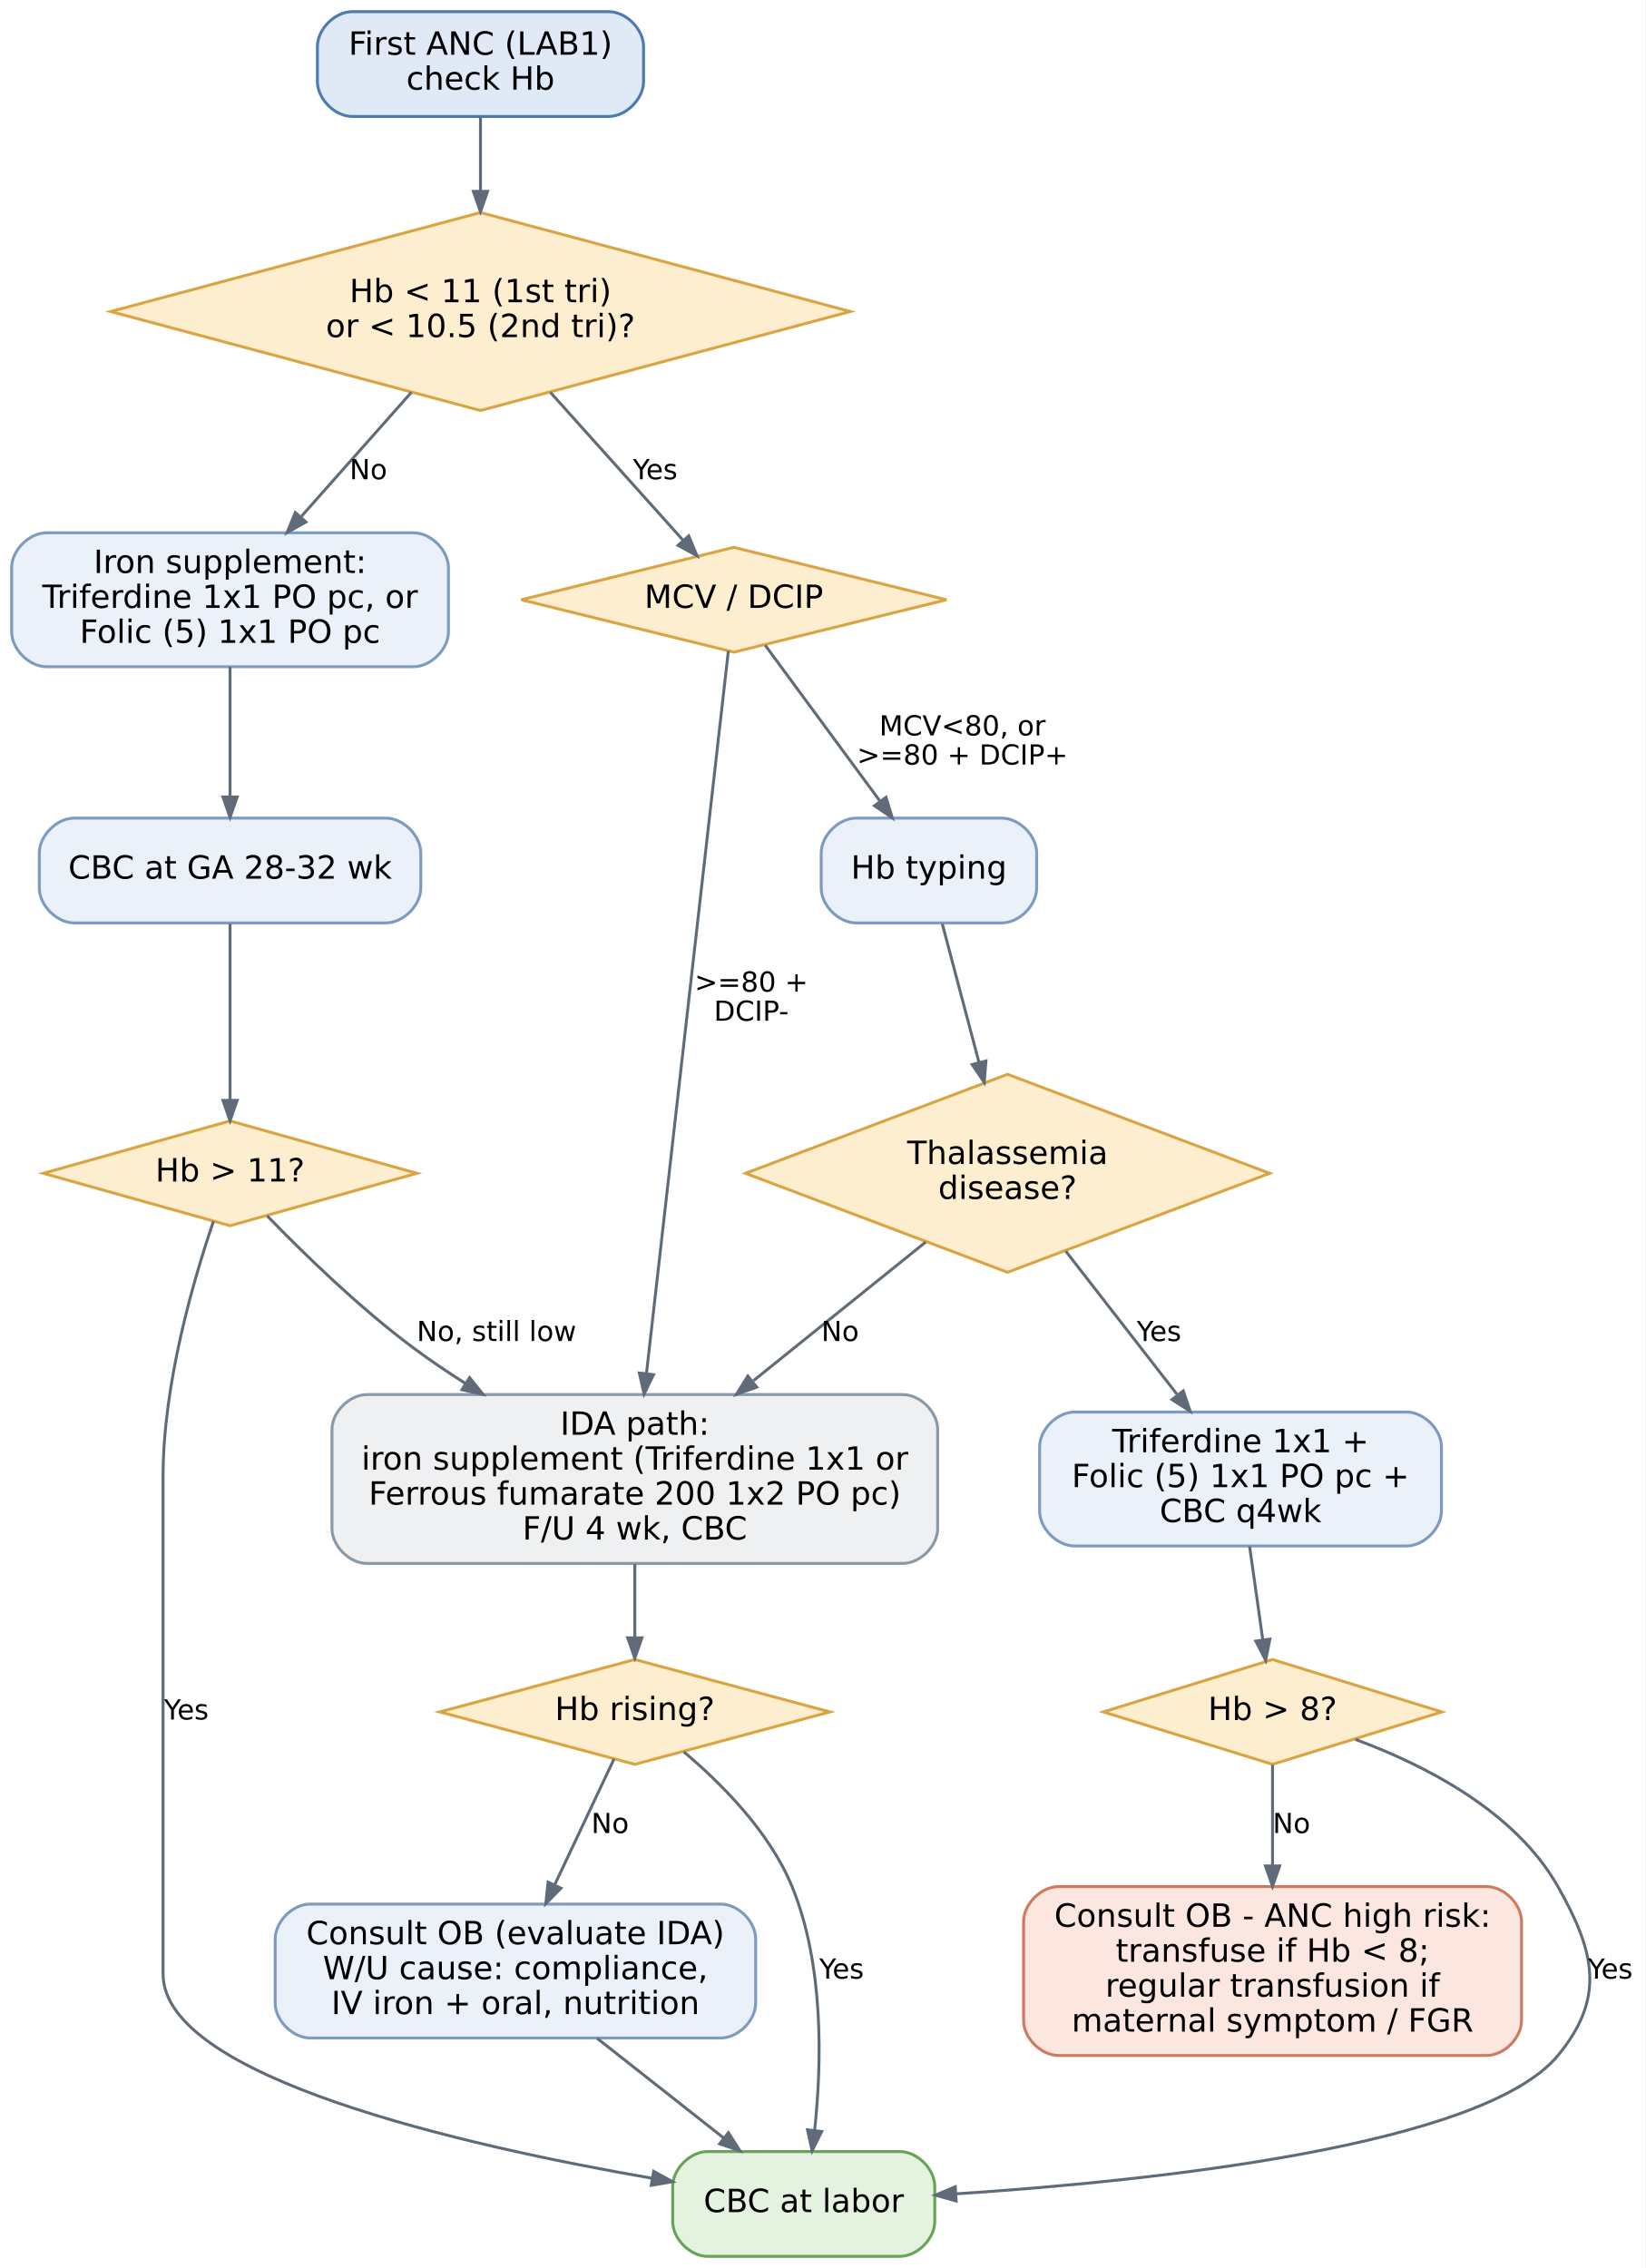
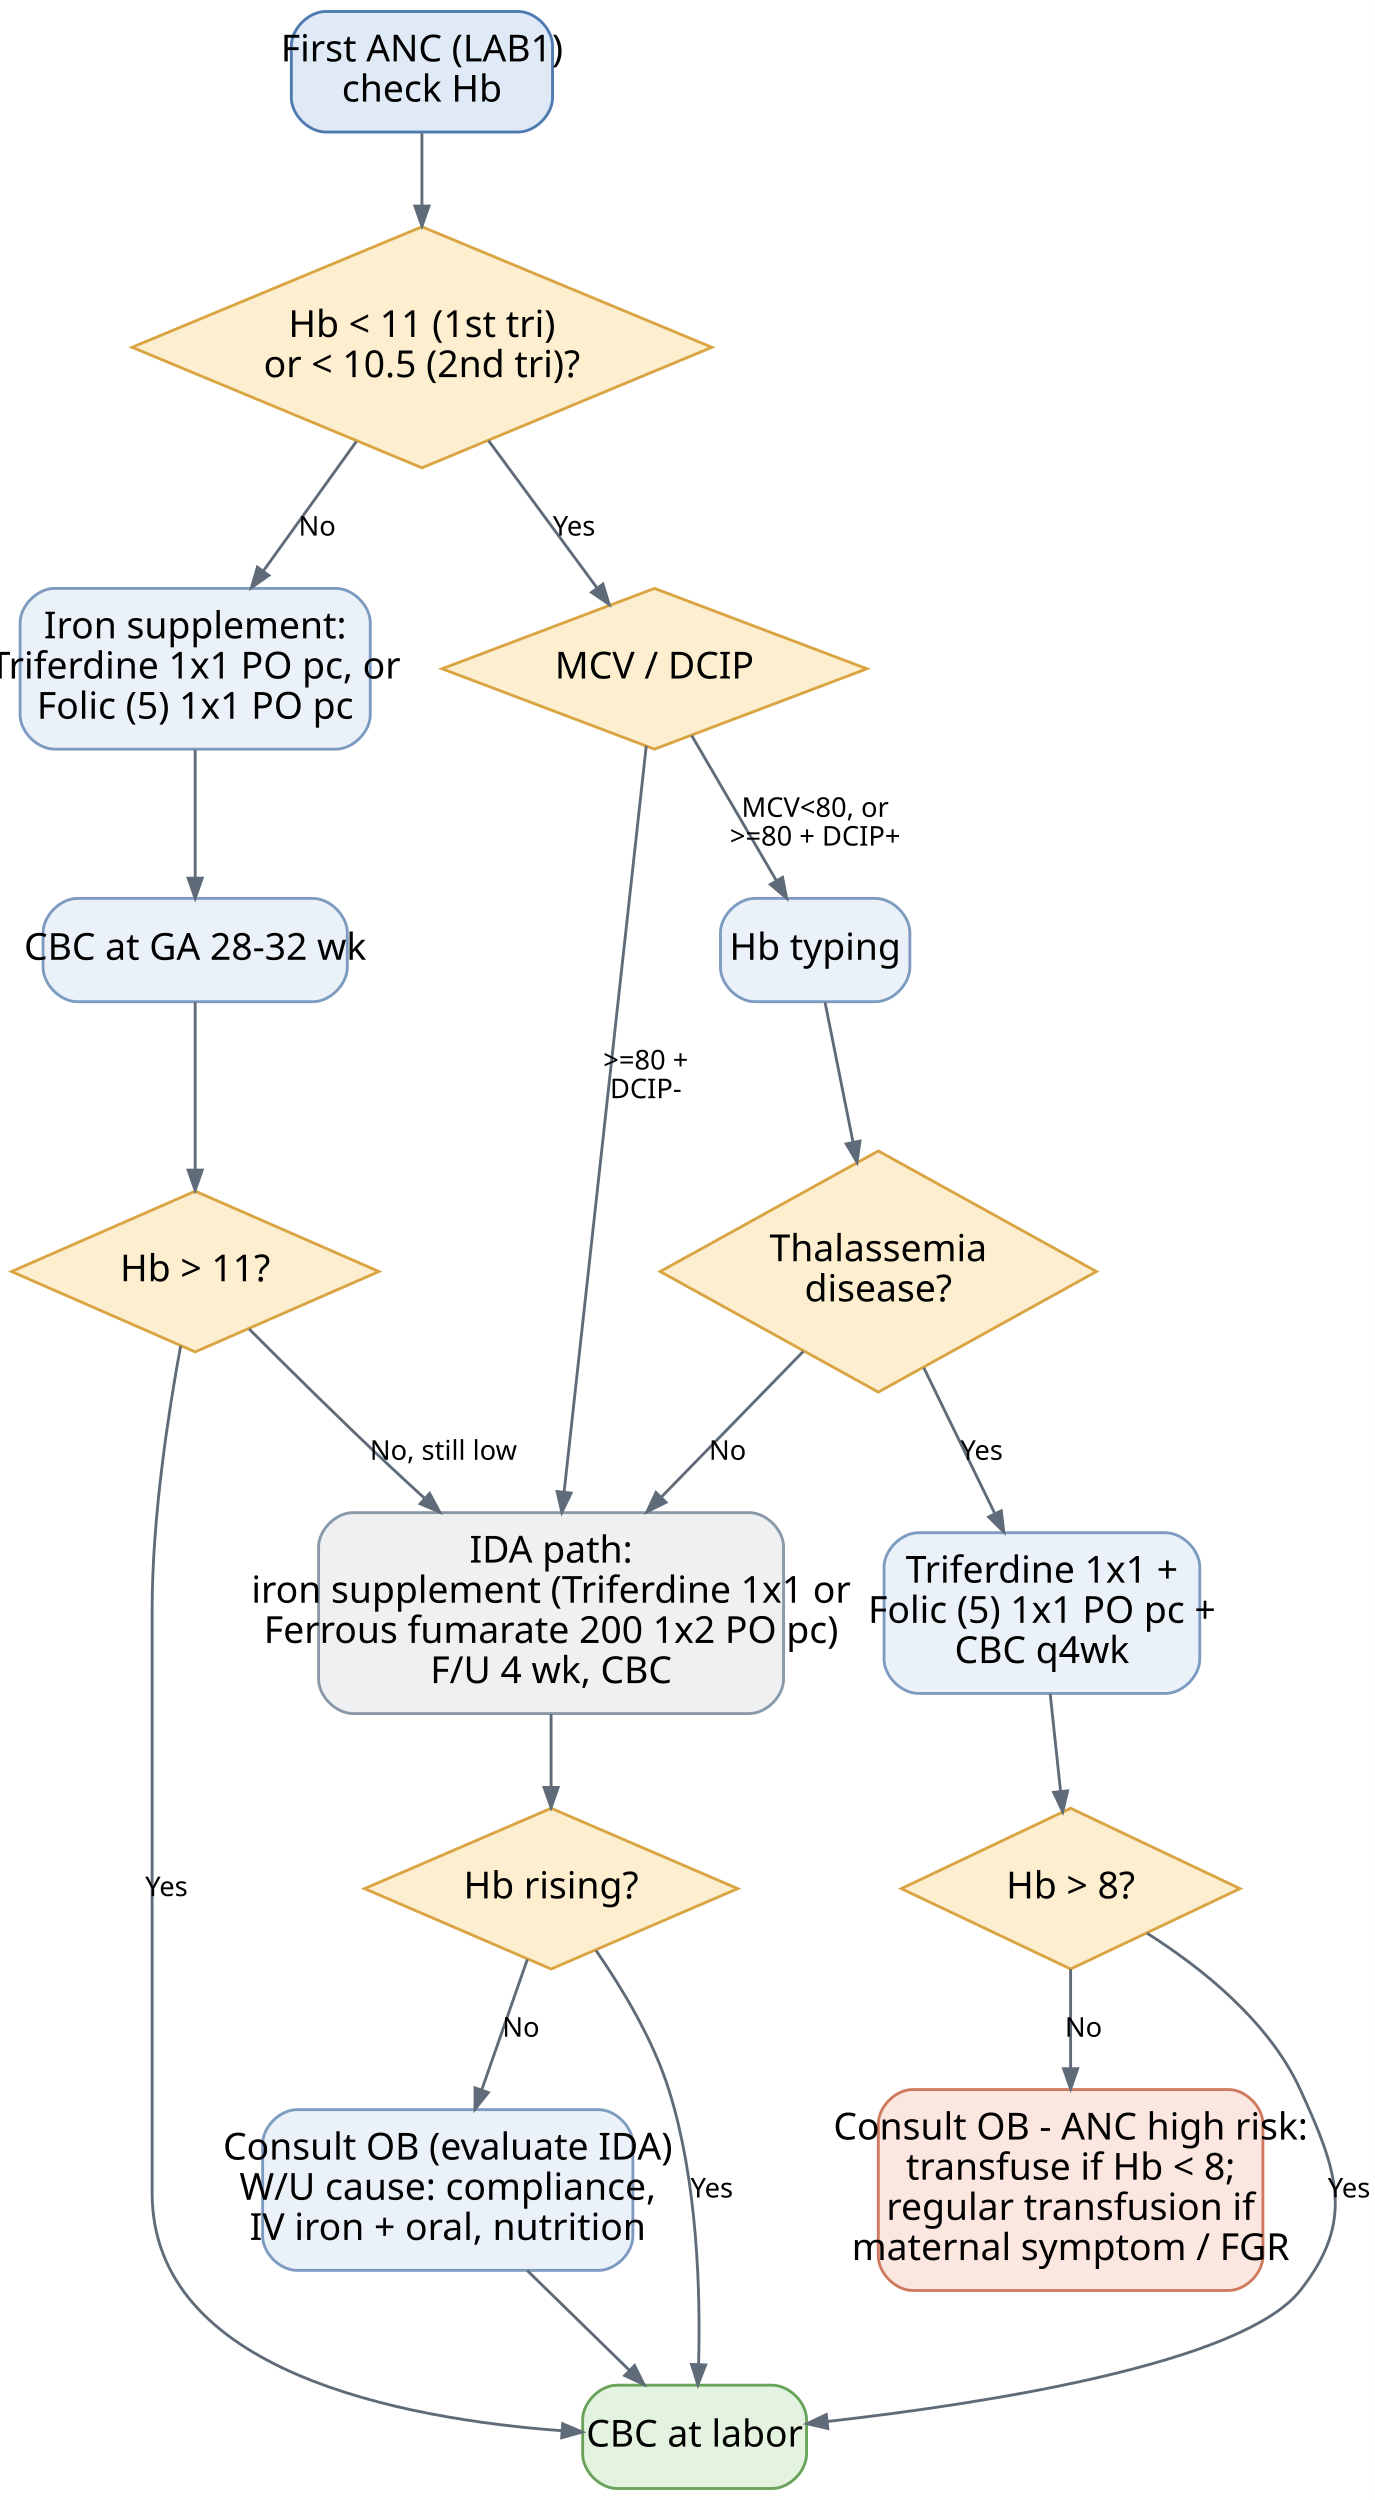
- <svg xmlns="http://www.w3.org/2000/svg" viewBox="0.00 0.00 565.00 779.00">
-   <g id="graph0" class="graph" transform="scale(1 1) rotate(0) translate(4 775)">
-     <polygon fill="white" stroke="transparent" points="-4,4 -4,-775 561,-775 561,4 -4,4" />
+ <svg xmlns="http://www.w3.org/2000/svg" viewBox="0.00 0.00 479.00 871.00">
+   <g id="graph0" class="graph" transform="scale(1 1) rotate(0) translate(4 867)">
+     <polygon fill="white" stroke="transparent" points="-4,4 -4,-867 475,-867 475,4 -4,4" />
    <g id="node1" class="node">
-       <path fill="#dfeaf6" stroke="#4f7ab0" d="M205,-771C205,-771 117,-771 117,-771 111,-771 105,-765 105,-759 105,-759 105,-747 105,-747 105,-741 111,-735 117,-735 117,-735 205,-735 205,-735 211,-735 217,-741 217,-747 217,-747 217,-759 217,-759 217,-765 211,-771 205,-771" />
-       <text text-anchor="middle" x="161" y="-756.2" font-family="DejaVu Sans" font-size="11.00">First ANC (LAB1)</text>
-       <text text-anchor="middle" x="161" y="-744.2" font-family="DejaVu Sans" font-size="11.00">check Hb</text>
+       <path fill="#dfeaf6" stroke="#4f7ab0" d="M176.5,-863C176.5,-863 109.5,-863 109.5,-863 103.5,-863 97.5,-857 97.5,-851 97.5,-851 97.5,-833 97.5,-833 97.5,-827 103.5,-821 109.5,-821 109.5,-821 176.5,-821 176.5,-821 182.5,-821 188.5,-827 188.5,-833 188.5,-833 188.5,-851 188.5,-851 188.5,-857 182.5,-863 176.5,-863" />
+       <text text-anchor="middle" x="143" y="-845.6" font-family="Sarabun, 'TH Sarabun New', Tahoma, sans-serif" font-size="13.00">First ANC (LAB1)</text>
+       <text text-anchor="middle" x="143" y="-831.6" font-family="Sarabun, 'TH Sarabun New', Tahoma, sans-serif" font-size="13.00">check Hb</text>
    </g>
    <g id="node2" class="node">
-       <polygon fill="#fdeecf" stroke="#d9a441" points="161,-702 34,-668 161,-634 288,-668 161,-702" />
-       <text text-anchor="middle" x="161" y="-671.2" font-family="DejaVu Sans" font-size="11.00">Hb &lt; 11 (1st tri)</text>
-       <text text-anchor="middle" x="161" y="-659.2" font-family="DejaVu Sans" font-size="11.00">or &lt; 10.5 (2nd tri)?</text>
+       <polygon fill="#fdeecf" stroke="#d9a441" points="143,-788 42,-746 143,-704 244,-746 143,-788" />
+       <text text-anchor="middle" x="143" y="-749.6" font-family="Sarabun, 'TH Sarabun New', Tahoma, sans-serif" font-size="13.00">Hb &lt; 11 (1st tri)</text>
+       <text text-anchor="middle" x="143" y="-735.6" font-family="Sarabun, 'TH Sarabun New', Tahoma, sans-serif" font-size="13.00">or &lt; 10.5 (2nd tri)?</text>
    </g>
    <g id="edge1" class="edge">
-       <path fill="none" stroke="#5f6b78" d="M161,-734.8C161,-727.38 161,-718.37 161,-709.41" />
-       <polygon fill="#5f6b78" stroke="#5f6b78" points="163.45,-709.28 161,-702.28 158.55,-709.28 163.45,-709.28" />
+       <path fill="none" stroke="#5f6b78" d="M143,-820.6C143,-813.1 143,-804.26 143,-795.35" />
+       <polygon fill="#5f6b78" stroke="#5f6b78" points="145.45,-795.21 143,-788.21 140.55,-795.21 145.45,-795.21" />
    </g>
    <g id="node3" class="node">
-       <path fill="#eaf1f8" stroke="#7d9bc0" d="M138,-592C138,-592 12,-592 12,-592 6,-592 0,-586 0,-580 0,-580 0,-558 0,-558 0,-552 6,-546 12,-546 12,-546 138,-546 138,-546 144,-546 150,-552 150,-558 150,-558 150,-580 150,-580 150,-586 144,-592 138,-592" />
-       <text text-anchor="middle" x="75" y="-578.2" font-family="DejaVu Sans" font-size="11.00">Iron supplement:</text>
-       <text text-anchor="middle" x="75" y="-566.2" font-family="DejaVu Sans" font-size="11.00">Triferdine 1x1 PO pc, or</text>
-       <text text-anchor="middle" x="75" y="-554.2" font-family="DejaVu Sans" font-size="11.00">Folic (5) 1x1 PO pc</text>
+       <path fill="#eaf1f8" stroke="#7d9bc0" d="M113,-662C113,-662 15,-662 15,-662 9,-662 3,-656 3,-650 3,-650 3,-618 3,-618 3,-612 9,-606 15,-606 15,-606 113,-606 113,-606 119,-606 125,-612 125,-618 125,-618 125,-650 125,-650 125,-656 119,-662 113,-662" />
+       <text text-anchor="middle" x="64" y="-644.6" font-family="Sarabun, 'TH Sarabun New', Tahoma, sans-serif" font-size="13.00">Iron supplement:</text>
+       <text text-anchor="middle" x="64" y="-630.6" font-family="Sarabun, 'TH Sarabun New', Tahoma, sans-serif" font-size="13.00">Triferdine 1x1 PO pc, or</text>
+       <text text-anchor="middle" x="64" y="-616.6" font-family="Sarabun, 'TH Sarabun New', Tahoma, sans-serif" font-size="13.00">Folic (5) 1x1 PO pc</text>
    </g>
    <g id="edge2" class="edge">
-       <path fill="none" stroke="#5f6b78" d="M137.27,-640.24C125.53,-626.99 111.36,-611.01 99.51,-597.65" />
-       <polygon fill="#5f6b78" stroke="#5f6b78" points="101.06,-595.71 94.59,-592.09 97.4,-598.96 101.06,-595.71" />
-       <text text-anchor="middle" x="122.5" y="-610.4" font-family="DejaVu Sans" font-size="9.50">No</text>
+       <path fill="none" stroke="#5f6b78" d="M120.15,-713.18C110.02,-699.08 98.11,-682.49 87.86,-668.23" />
+       <polygon fill="#5f6b78" stroke="#5f6b78" points="89.66,-666.53 83.59,-662.27 85.68,-669.39 89.66,-666.53" />
+       <text text-anchor="middle" x="106.5" y="-680.4" font-family="Sarabun, 'TH Sarabun New', Tahoma, sans-serif" font-size="9.50">No</text>
    </g>
    <g id="node7" class="node">
-       <polygon fill="#fdeecf" stroke="#d9a441" points="248,-587 174.99,-569 248,-551 321.01,-569 248,-587" />
-       <text text-anchor="middle" x="248" y="-566.2" font-family="DejaVu Sans" font-size="11.00">MCV / DCIP</text>
+       <polygon fill="#fdeecf" stroke="#d9a441" points="224,-662 150,-634 224,-606 298,-634 224,-662" />
+       <text text-anchor="middle" x="224" y="-630.6" font-family="Sarabun, 'TH Sarabun New', Tahoma, sans-serif" font-size="13.00">MCV / DCIP</text>
    </g>
    <g id="edge7" class="edge">
-       <path fill="none" stroke="#5f6b78" d="M185,-640.24C199.39,-624.2 217.36,-604.16 230.43,-589.59" />
-       <polygon fill="#5f6b78" stroke="#5f6b78" points="232.5,-590.95 235.35,-584.11 228.85,-587.68 232.5,-590.95" />
-       <text text-anchor="middle" x="221" y="-610.4" font-family="DejaVu Sans" font-size="9.50">Yes</text>
+       <path fill="none" stroke="#5f6b78" d="M166.21,-713.48C178.1,-697.34 192.43,-677.87 203.85,-662.37" />
+       <polygon fill="#5f6b78" stroke="#5f6b78" points="206.05,-663.51 208.23,-656.42 202.1,-660.61 206.05,-663.51" />
+       <text text-anchor="middle" x="196" y="-680.4" font-family="Sarabun, 'TH Sarabun New', Tahoma, sans-serif" font-size="9.50">Yes</text>
    </g>
    <g id="node4" class="node">
-       <path fill="#eaf1f8" stroke="#7d9bc0" d="M128.5,-494C128.5,-494 21.5,-494 21.5,-494 15.5,-494 9.5,-488 9.5,-482 9.5,-482 9.5,-470 9.5,-470 9.5,-464 15.5,-458 21.5,-458 21.5,-458 128.5,-458 128.5,-458 134.5,-458 140.5,-464 140.5,-470 140.5,-470 140.5,-482 140.5,-482 140.5,-488 134.5,-494 128.5,-494" />
-       <text text-anchor="middle" x="75" y="-473.2" font-family="DejaVu Sans" font-size="11.00">CBC at GA 28-32 wk</text>
+       <path fill="#eaf1f8" stroke="#7d9bc0" d="M105,-554C105,-554 23,-554 23,-554 17,-554 11,-548 11,-542 11,-542 11,-530 11,-530 11,-524 17,-518 23,-518 23,-518 105,-518 105,-518 111,-518 117,-524 117,-530 117,-530 117,-542 117,-542 117,-548 111,-554 105,-554" />
+       <text text-anchor="middle" x="64" y="-532.6" font-family="Sarabun, 'TH Sarabun New', Tahoma, sans-serif" font-size="13.00">CBC at GA 28-32 wk</text>
    </g>
    <g id="edge3" class="edge">
-       <path fill="none" stroke="#5f6b78" d="M75,-545.97C75,-532.57 75,-515.42 75,-501.58" />
-       <polygon fill="#5f6b78" stroke="#5f6b78" points="77.45,-501.27 75,-494.27 72.55,-501.27 77.45,-501.27" />
+       <path fill="none" stroke="#5f6b78" d="M64,-605.75C64,-591.72 64,-574.76 64,-561.19" />
+       <polygon fill="#5f6b78" stroke="#5f6b78" points="66.45,-561.05 64,-554.05 61.55,-561.05 66.45,-561.05" />
    </g>
    <g id="node5" class="node">
-       <polygon fill="#fdeecf" stroke="#d9a441" points="75,-390 10.86,-372 75,-354 139.14,-372 75,-390" />
-       <text text-anchor="middle" x="75" y="-369.2" font-family="DejaVu Sans" font-size="11.00">Hb &gt; 11?</text>
+       <polygon fill="#fdeecf" stroke="#d9a441" points="64,-452 0,-424 64,-396 128,-424 64,-452" />
+       <text text-anchor="middle" x="64" y="-420.6" font-family="Sarabun, 'TH Sarabun New', Tahoma, sans-serif" font-size="13.00">Hb &gt; 11?</text>
    </g>
    <g id="edge4" class="edge">
-       <path fill="none" stroke="#5f6b78" d="M75,-457.7C75,-441.04 75,-415.7 75,-397.07" />
-       <polygon fill="#5f6b78" stroke="#5f6b78" points="77.45,-397.05 75,-390.05 72.55,-397.05 77.45,-397.05" />
+       <path fill="none" stroke="#5f6b78" d="M64,-517.81C64,-502.27 64,-478.93 64,-459.54" />
+       <polygon fill="#5f6b78" stroke="#5f6b78" points="66.45,-459.33 64,-452.33 61.55,-459.33 66.45,-459.33" />
    </g>
    <g id="node6" class="node">
-       <path fill="#e3f3e0" stroke="#69a35a" d="M305,-36C305,-36 239,-36 239,-36 233,-36 227,-30 227,-24 227,-24 227,-12 227,-12 227,-6 233,0 239,0 239,0 305,0 305,0 311,0 317,-6 317,-12 317,-12 317,-24 317,-24 317,-30 311,-36 305,-36" />
-       <text text-anchor="middle" x="272" y="-15.2" font-family="DejaVu Sans" font-size="11.00">CBC at labor</text>
+       <path fill="#e3f3e0" stroke="#69a35a" d="M265,-36C265,-36 211,-36 211,-36 205,-36 199,-30 199,-24 199,-24 199,-12 199,-12 199,-6 205,0 211,0 211,0 265,0 265,0 271,0 277,-6 277,-12 277,-12 277,-24 277,-24 277,-30 271,-36 265,-36" />
+       <text text-anchor="middle" x="238" y="-14.6" font-family="Sarabun, 'TH Sarabun New', Tahoma, sans-serif" font-size="13.00">CBC at labor</text>
    </g>
    <g id="edge5" class="edge">
-       <path fill="none" stroke="#5f6b78" d="M69.31,-355.54C62.5,-335.59 52,-299.7 52,-268 52,-268 52,-268 52,-97 52,-61.52 154.95,-38.08 220,-26.81" />
-       <polygon fill="#5f6b78" stroke="#5f6b78" points="220.46,-29.22 226.95,-25.63 219.64,-24.39 220.46,-29.22" />
-       <text text-anchor="middle" x="60" y="-184.4" font-family="DejaVu Sans" font-size="9.50">Yes</text>
+       <path fill="none" stroke="#5f6b78" d="M58.92,-398.01C54.57,-374.41 49,-337.95 49,-306 49,-306 49,-306 49,-103 49,-40.67 135.89,-24.25 191.84,-20.13" />
+       <polygon fill="#5f6b78" stroke="#5f6b78" points="192.02,-22.58 198.84,-19.67 191.69,-17.69 192.02,-22.58" />
+       <text text-anchor="middle" x="54" y="-206.4" font-family="Sarabun, 'TH Sarabun New', Tahoma, sans-serif" font-size="9.50">Yes</text>
    </g>
    <g id="node13" class="node">
-       <path fill="#eef0f2" stroke="#8a99a8" d="M306,-296C306,-296 122,-296 122,-296 116,-296 110,-290 110,-284 110,-284 110,-250 110,-250 110,-244 116,-238 122,-238 122,-238 306,-238 306,-238 312,-238 318,-244 318,-250 318,-250 318,-284 318,-284 318,-290 312,-296 306,-296" />
-       <text text-anchor="middle" x="214" y="-282.2" font-family="DejaVu Sans" font-size="11.00">IDA path:</text>
-       <text text-anchor="middle" x="214" y="-270.2" font-family="DejaVu Sans" font-size="11.00">iron supplement (Triferdine 1x1 or</text>
-       <text text-anchor="middle" x="214" y="-258.2" font-family="DejaVu Sans" font-size="11.00">Ferrous fumarate 200 1x2 PO pc)</text>
-       <text text-anchor="middle" x="214" y="-246.2" font-family="DejaVu Sans" font-size="11.00">F/U 4 wk, CBC</text>
+       <path fill="#eef0f2" stroke="#8a99a8" d="M257,-340C257,-340 119,-340 119,-340 113,-340 107,-334 107,-328 107,-328 107,-282 107,-282 107,-276 113,-270 119,-270 119,-270 257,-270 257,-270 263,-270 269,-276 269,-282 269,-282 269,-328 269,-328 269,-334 263,-340 257,-340" />
+       <text text-anchor="middle" x="188" y="-322.6" font-family="Sarabun, 'TH Sarabun New', Tahoma, sans-serif" font-size="13.00">IDA path:</text>
+       <text text-anchor="middle" x="188" y="-308.6" font-family="Sarabun, 'TH Sarabun New', Tahoma, sans-serif" font-size="13.00">iron supplement (Triferdine 1x1 or</text>
+       <text text-anchor="middle" x="188" y="-294.6" font-family="Sarabun, 'TH Sarabun New', Tahoma, sans-serif" font-size="13.00">Ferrous fumarate 200 1x2 PO pc)</text>
+       <text text-anchor="middle" x="188" y="-280.6" font-family="Sarabun, 'TH Sarabun New', Tahoma, sans-serif" font-size="13.00">F/U 4 wk, CBC</text>
    </g>
    <g id="edge6" class="edge">
-       <path fill="none" stroke="#5f6b78" d="M87.74,-357.4C99.94,-344.8 119.23,-325.94 138,-312 143.6,-307.84 149.63,-303.76 155.75,-299.87" />
-       <polygon fill="#5f6b78" stroke="#5f6b78" points="157.24,-301.83 161.89,-296.05 154.65,-297.67 157.24,-301.83" />
-       <text text-anchor="middle" x="166.5" y="-314.4" font-family="DejaVu Sans" font-size="9.50">No, still low</text>
+       <path fill="none" stroke="#5f6b78" d="M82.81,-403.97C96.33,-390.42 115.08,-371.87 132,-356 135.88,-352.36 139.94,-348.62 144.03,-344.89" />
+       <polygon fill="#5f6b78" stroke="#5f6b78" points="145.68,-346.7 149.22,-340.18 142.39,-343.07 145.68,-346.7" />
+       <text text-anchor="middle" x="150.5" y="-358.4" font-family="Sarabun, 'TH Sarabun New', Tahoma, sans-serif" font-size="9.50">No, still low</text>
    </g>
    <g id="node8" class="node">
-       <path fill="#eaf1f8" stroke="#7d9bc0" d="M340,-494C340,-494 290,-494 290,-494 284,-494 278,-488 278,-482 278,-482 278,-470 278,-470 278,-464 284,-458 290,-458 290,-458 340,-458 340,-458 346,-458 352,-464 352,-470 352,-470 352,-482 352,-482 352,-488 346,-494 340,-494" />
-       <text text-anchor="middle" x="315" y="-473.2" font-family="DejaVu Sans" font-size="11.00">Hb typing</text>
+       <path fill="#eaf1f8" stroke="#7d9bc0" d="M301,-554C301,-554 259,-554 259,-554 253,-554 247,-548 247,-542 247,-542 247,-530 247,-530 247,-524 253,-518 259,-518 259,-518 301,-518 301,-518 307,-518 313,-524 313,-530 313,-530 313,-542 313,-542 313,-548 307,-554 301,-554" />
+       <text text-anchor="middle" x="280" y="-532.6" font-family="Sarabun, 'TH Sarabun New', Tahoma, sans-serif" font-size="13.00">Hb typing</text>
    </g>
    <g id="edge8" class="edge">
-       <path fill="none" stroke="#5f6b78" d="M258.76,-553.38C269.37,-538.97 285.74,-516.74 298.09,-499.97" />
-       <polygon fill="#5f6b78" stroke="#5f6b78" points="300.26,-501.15 302.44,-494.06 296.31,-498.25 300.26,-501.15" />
-       <text text-anchor="middle" x="326.5" y="-522.4" font-family="DejaVu Sans" font-size="9.50">MCV&lt;80, or</text>
-       <text text-anchor="middle" x="326.5" y="-512.4" font-family="DejaVu Sans" font-size="9.50">&gt;=80 + DCIP+</text>
+       <path fill="none" stroke="#5f6b78" d="M236.99,-610.73C245.81,-595.61 257.45,-575.65 266.4,-560.32" />
+       <polygon fill="#5f6b78" stroke="#5f6b78" points="268.64,-561.33 270.05,-554.05 264.41,-558.86 268.64,-561.33" />
+       <text text-anchor="middle" x="280" y="-582.4" font-family="Sarabun, 'TH Sarabun New', Tahoma, sans-serif" font-size="9.50">MCV&lt;80, or</text>
+       <text text-anchor="middle" x="280" y="-572.4" font-family="Sarabun, 'TH Sarabun New', Tahoma, sans-serif" font-size="9.50">&gt;=80 + DCIP+</text>
    </g>
    <g id="edge15" class="edge">
-       <path fill="none" stroke="#5f6b78" d="M246.12,-551.44C240.78,-504.25 225.37,-368.29 218.01,-303.35" />
-       <polygon fill="#5f6b78" stroke="#5f6b78" points="220.41,-302.84 217.19,-296.16 215.55,-303.39 220.41,-302.84" />
-       <text text-anchor="middle" x="254" y="-434.4" font-family="DejaVu Sans" font-size="9.50">&gt;=80 +</text>
-       <text text-anchor="middle" x="254" y="-424.4" font-family="DejaVu Sans" font-size="9.50">DCIP-</text>
+       <path fill="none" stroke="#5f6b78" d="M221.15,-607.07C214.92,-550.52 200.08,-415.71 192.55,-347.31" />
+       <polygon fill="#5f6b78" stroke="#5f6b78" points="194.96,-346.8 191.76,-340.11 190.09,-347.34 194.96,-346.8" />
+       <text text-anchor="middle" x="221" y="-494.4" font-family="Sarabun, 'TH Sarabun New', Tahoma, sans-serif" font-size="9.50">&gt;=80 +</text>
+       <text text-anchor="middle" x="221" y="-484.4" font-family="Sarabun, 'TH Sarabun New', Tahoma, sans-serif" font-size="9.50">DCIP-</text>
    </g>
    <g id="node9" class="node">
-       <polygon fill="#fdeecf" stroke="#d9a441" points="342,-406 252,-372 342,-338 432,-372 342,-406" />
-       <text text-anchor="middle" x="342" y="-375.2" font-family="DejaVu Sans" font-size="11.00">Thalassemia</text>
-       <text text-anchor="middle" x="342" y="-363.2" font-family="DejaVu Sans" font-size="11.00">disease?</text>
+       <polygon fill="#fdeecf" stroke="#d9a441" points="302,-466 226,-424 302,-382 378,-424 302,-466" />
+       <text text-anchor="middle" x="302" y="-427.6" font-family="Sarabun, 'TH Sarabun New', Tahoma, sans-serif" font-size="13.00">Thalassemia</text>
+       <text text-anchor="middle" x="302" y="-413.6" font-family="Sarabun, 'TH Sarabun New', Tahoma, sans-serif" font-size="13.00">disease?</text>
    </g>
    <g id="edge9" class="edge">
-       <path fill="none" stroke="#5f6b78" d="M319.58,-457.7C323.03,-444.67 327.88,-426.33 332.2,-410.04" />
-       <polygon fill="#5f6b78" stroke="#5f6b78" points="334.58,-410.6 334,-403.21 329.84,-409.35 334.58,-410.6" />
+       <path fill="none" stroke="#5f6b78" d="M283.44,-517.81C286.04,-504.81 289.73,-486.33 293.14,-469.29" />
+       <polygon fill="#5f6b78" stroke="#5f6b78" points="295.61,-469.43 294.58,-462.09 290.81,-468.47 295.61,-469.43" />
    </g>
    <g id="node10" class="node">
-       <path fill="#eaf1f8" stroke="#7d9bc0" d="M479,-290C479,-290 365,-290 365,-290 359,-290 353,-284 353,-278 353,-278 353,-256 353,-256 353,-250 359,-244 365,-244 365,-244 479,-244 479,-244 485,-244 491,-250 491,-256 491,-256 491,-278 491,-278 491,-284 485,-290 479,-290" />
-       <text text-anchor="middle" x="422" y="-276.2" font-family="DejaVu Sans" font-size="11.00">Triferdine 1x1 +</text>
-       <text text-anchor="middle" x="422" y="-264.2" font-family="DejaVu Sans" font-size="11.00">Folic (5) 1x1 PO pc +</text>
-       <text text-anchor="middle" x="422" y="-252.2" font-family="DejaVu Sans" font-size="11.00">CBC q4wk</text>
+       <path fill="#eaf1f8" stroke="#7d9bc0" d="M402,-333C402,-333 316,-333 316,-333 310,-333 304,-327 304,-321 304,-321 304,-289 304,-289 304,-283 310,-277 316,-277 316,-277 402,-277 402,-277 408,-277 414,-283 414,-289 414,-289 414,-321 414,-321 414,-327 408,-333 402,-333" />
+       <text text-anchor="middle" x="359" y="-315.6" font-family="Sarabun, 'TH Sarabun New', Tahoma, sans-serif" font-size="13.00">Triferdine 1x1 +</text>
+       <text text-anchor="middle" x="359" y="-301.6" font-family="Sarabun, 'TH Sarabun New', Tahoma, sans-serif" font-size="13.00">Folic (5) 1x1 PO pc +</text>
+       <text text-anchor="middle" x="359" y="-287.6" font-family="Sarabun, 'TH Sarabun New', Tahoma, sans-serif" font-size="13.00">CBC q4wk</text>
    </g>
    <g id="edge10" class="edge">
-       <path fill="none" stroke="#5f6b78" d="M361.98,-345.27C373.58,-330.34 388.22,-311.5 400.13,-296.16" />
-       <polygon fill="#5f6b78" stroke="#5f6b78" points="402.35,-297.29 404.71,-290.26 398.48,-294.28 402.35,-297.29" />
-       <text text-anchor="middle" x="394" y="-314.4" font-family="DejaVu Sans" font-size="9.50">Yes</text>
+       <path fill="none" stroke="#5f6b78" d="M317.88,-390.41C325.54,-374.67 334.74,-355.8 342.49,-339.89" />
+       <polygon fill="#5f6b78" stroke="#5f6b78" points="344.85,-340.64 345.71,-333.28 340.44,-338.5 344.85,-340.64" />
+       <text text-anchor="middle" x="338" y="-358.4" font-family="Sarabun, 'TH Sarabun New', Tahoma, sans-serif" font-size="9.50">Yes</text>
    </g>
    <g id="edge14" class="edge">
-       <path fill="none" stroke="#5f6b78" d="M313.91,-348.4C296.57,-334.44 274.03,-316.31 254.75,-300.79" />
-       <polygon fill="#5f6b78" stroke="#5f6b78" points="255.87,-298.55 248.88,-296.07 252.8,-302.36 255.87,-298.55" />
-       <text text-anchor="middle" x="284.5" y="-314.4" font-family="DejaVu Sans" font-size="9.50">No</text>
+       <path fill="none" stroke="#5f6b78" d="M275.85,-396.16C261.19,-381.12 242.64,-362.08 226.37,-345.38" />
+       <polygon fill="#5f6b78" stroke="#5f6b78" points="228.04,-343.58 221.4,-340.28 224.53,-347 228.04,-343.58" />
+       <text text-anchor="middle" x="249.5" y="-358.4" font-family="Sarabun, 'TH Sarabun New', Tahoma, sans-serif" font-size="9.50">No</text>
    </g>
    <g id="node11" class="node">
-       <polygon fill="#fdeecf" stroke="#d9a441" points="433,-205 374.87,-187 433,-169 491.13,-187 433,-205" />
-       <text text-anchor="middle" x="433" y="-184.2" font-family="DejaVu Sans" font-size="11.00">Hb &gt; 8?</text>
+       <polygon fill="#fdeecf" stroke="#d9a441" points="369,-237 310,-209 369,-181 428,-209 369,-237" />
+       <text text-anchor="middle" x="369" y="-205.6" font-family="Sarabun, 'TH Sarabun New', Tahoma, sans-serif" font-size="13.00">Hb &gt; 8?</text>
    </g>
    <g id="edge11" class="edge">
-       <path fill="none" stroke="#5f6b78" d="M425.12,-243.86C426.53,-233.85 428.2,-222.02 429.64,-211.82" />
-       <polygon fill="#5f6b78" stroke="#5f6b78" points="432.09,-212.01 430.64,-204.74 427.24,-211.33 432.09,-212.01" />
+       <path fill="none" stroke="#5f6b78" d="M361.89,-276.81C363.02,-266.23 364.32,-254 365.5,-242.92" />
+       <polygon fill="#5f6b78" stroke="#5f6b78" points="367.95,-243.06 366.25,-235.84 363.07,-242.54 367.95,-243.06" />
    </g>
    <g id="edge13" class="edge">
-       <path fill="none" stroke="#5f6b78" d="M461.49,-177.54C484.8,-168.94 516.24,-153.11 531,-127 543.68,-104.56 547.41,-88.88 531,-69 505.33,-37.91 392.44,-25.93 324.46,-21.48" />
-       <polygon fill="#5f6b78" stroke="#5f6b78" points="324.35,-19.02 317.21,-21.03 324.04,-23.91 324.35,-19.02" />
-       <text text-anchor="middle" x="549" y="-95.4" font-family="DejaVu Sans" font-size="9.50">Yes</text>
+       <path fill="none" stroke="#5f6b78" d="M395.62,-193.47C414.4,-181.58 438.08,-162.85 449,-139 461.96,-110.72 468.3,-93.4 449,-69 428.85,-43.51 339.94,-29.66 284.16,-23.35" />
+       <polygon fill="#5f6b78" stroke="#5f6b78" points="284.42,-20.91 277.19,-22.58 283.88,-25.78 284.42,-20.91" />
+       <text text-anchor="middle" x="466" y="-101.4" font-family="Sarabun, 'TH Sarabun New', Tahoma, sans-serif" font-size="9.50">Yes</text>
    </g>
    <g id="node12" class="node">
-       <path fill="#fbe6e0" stroke="#cf7a5f" d="M506.5,-127C506.5,-127 359.5,-127 359.5,-127 353.5,-127 347.5,-121 347.5,-115 347.5,-115 347.5,-81 347.5,-81 347.5,-75 353.5,-69 359.5,-69 359.5,-69 506.5,-69 506.5,-69 512.5,-69 518.5,-75 518.5,-81 518.5,-81 518.5,-115 518.5,-115 518.5,-121 512.5,-127 506.5,-127" />
-       <text text-anchor="middle" x="433" y="-113.2" font-family="DejaVu Sans" font-size="11.00">Consult OB - ANC high risk:</text>
-       <text text-anchor="middle" x="433" y="-101.2" font-family="DejaVu Sans" font-size="11.00">transfuse if Hb &lt; 8;</text>
-       <text text-anchor="middle" x="433" y="-89.2" font-family="DejaVu Sans" font-size="11.00">regular transfusion if</text>
-       <text text-anchor="middle" x="433" y="-77.2" font-family="DejaVu Sans" font-size="11.00">maternal symptom / FGR</text>
+       <path fill="#fbe6e0" stroke="#cf7a5f" d="M424,-139C424,-139 314,-139 314,-139 308,-139 302,-133 302,-127 302,-127 302,-81 302,-81 302,-75 308,-69 314,-69 314,-69 424,-69 424,-69 430,-69 436,-75 436,-81 436,-81 436,-127 436,-127 436,-133 430,-139 424,-139" />
+       <text text-anchor="middle" x="369" y="-121.6" font-family="Sarabun, 'TH Sarabun New', Tahoma, sans-serif" font-size="13.00">Consult OB - ANC high risk:</text>
+       <text text-anchor="middle" x="369" y="-107.6" font-family="Sarabun, 'TH Sarabun New', Tahoma, sans-serif" font-size="13.00">transfuse if Hb &lt; 8;</text>
+       <text text-anchor="middle" x="369" y="-93.6" font-family="Sarabun, 'TH Sarabun New', Tahoma, sans-serif" font-size="13.00">regular transfusion if</text>
+       <text text-anchor="middle" x="369" y="-79.6" font-family="Sarabun, 'TH Sarabun New', Tahoma, sans-serif" font-size="13.00">maternal symptom / FGR</text>
    </g>
    <g id="edge12" class="edge">
-       <path fill="none" stroke="#5f6b78" d="M433,-168.81C433,-158.97 433,-146.25 433,-134.37" />
-       <polygon fill="#5f6b78" stroke="#5f6b78" points="435.45,-134.11 433,-127.11 430.55,-134.11 435.45,-134.11" />
-       <text text-anchor="middle" x="439.5" y="-145.4" font-family="DejaVu Sans" font-size="9.50">No</text>
+       <path fill="none" stroke="#5f6b78" d="M369,-180.94C369,-170.38 369,-158.03 369,-146.39" />
+       <polygon fill="#5f6b78" stroke="#5f6b78" points="371.45,-146.27 369,-139.27 366.55,-146.27 371.45,-146.27" />
+       <text text-anchor="middle" x="373.5" y="-157.4" font-family="Sarabun, 'TH Sarabun New', Tahoma, sans-serif" font-size="9.50">No</text>
    </g>
    <g id="node14" class="node">
-       <polygon fill="#fdeecf" stroke="#d9a441" points="214,-205 147,-187 214,-169 281,-187 214,-205" />
-       <text text-anchor="middle" x="214" y="-184.2" font-family="DejaVu Sans" font-size="11.00">Hb rising?</text>
+       <polygon fill="#fdeecf" stroke="#d9a441" points="188,-237 123,-209 188,-181 253,-209 188,-237" />
+       <text text-anchor="middle" x="188" y="-205.6" font-family="Sarabun, 'TH Sarabun New', Tahoma, sans-serif" font-size="13.00">Hb rising?</text>
    </g>
    <g id="edge16" class="edge">
-       <path fill="none" stroke="#5f6b78" d="M214,-237.84C214,-229.55 214,-220.56 214,-212.52" />
-       <polygon fill="#5f6b78" stroke="#5f6b78" points="216.45,-212.46 214,-205.46 211.55,-212.46 216.45,-212.46" />
+       <path fill="none" stroke="#5f6b78" d="M188,-269.8C188,-261.52 188,-252.66 188,-244.37" />
+       <polygon fill="#5f6b78" stroke="#5f6b78" points="190.45,-244.26 188,-237.26 185.55,-244.26 190.45,-244.26" />
    </g>
    <g id="edge17" class="edge">
-       <path fill="none" stroke="#5f6b78" d="M230.82,-173.29C243.6,-162.54 260.26,-145.89 268,-127 279.06,-100.02 278.17,-65.99 275.76,-43.41" />
-       <polygon fill="#5f6b78" stroke="#5f6b78" points="278.16,-42.88 274.89,-36.23 273.29,-43.47 278.16,-42.88" />
-       <text text-anchor="middle" x="285" y="-95.4" font-family="DejaVu Sans" font-size="9.50">Yes</text>
+       <path fill="none" stroke="#5f6b78" d="M203.65,-187.46C212.74,-174.34 223.47,-156.54 229,-139 239.08,-107.04 240.06,-68.02 239.39,-43.33" />
+       <polygon fill="#5f6b78" stroke="#5f6b78" points="241.83,-43.06 239.14,-36.15 236.93,-43.24 241.83,-43.06" />
+       <text text-anchor="middle" x="244" y="-101.4" font-family="Sarabun, 'TH Sarabun New', Tahoma, sans-serif" font-size="9.50">Yes</text>
    </g>
    <g id="node15" class="node">
-       <path fill="#eaf1f8" stroke="#7d9bc0" d="M243.5,-121C243.5,-121 102.5,-121 102.5,-121 96.5,-121 90.5,-115 90.5,-109 90.5,-109 90.5,-87 90.5,-87 90.5,-81 96.5,-75 102.5,-75 102.5,-75 243.5,-75 243.5,-75 249.5,-75 255.5,-81 255.5,-87 255.5,-87 255.5,-109 255.5,-109 255.5,-115 249.5,-121 243.5,-121" />
-       <text text-anchor="middle" x="173" y="-107.2" font-family="DejaVu Sans" font-size="11.00">Consult OB (evaluate IDA)</text>
-       <text text-anchor="middle" x="173" y="-95.2" font-family="DejaVu Sans" font-size="11.00">W/U cause: compliance,</text>
-       <text text-anchor="middle" x="173" y="-83.2" font-family="DejaVu Sans" font-size="11.00">IV iron + oral, nutrition</text>
+       <path fill="#eaf1f8" stroke="#7d9bc0" d="M204.5,-132C204.5,-132 99.5,-132 99.5,-132 93.5,-132 87.5,-126 87.5,-120 87.5,-120 87.5,-88 87.5,-88 87.5,-82 93.5,-76 99.5,-76 99.5,-76 204.5,-76 204.5,-76 210.5,-76 216.5,-82 216.5,-88 216.5,-88 216.5,-120 216.5,-120 216.5,-126 210.5,-132 204.5,-132" />
+       <text text-anchor="middle" x="152" y="-114.6" font-family="Sarabun, 'TH Sarabun New', Tahoma, sans-serif" font-size="13.00">Consult OB (evaluate IDA)</text>
+       <text text-anchor="middle" x="152" y="-100.6" font-family="Sarabun, 'TH Sarabun New', Tahoma, sans-serif" font-size="13.00">W/U cause: compliance,</text>
+       <text text-anchor="middle" x="152" y="-86.6" font-family="Sarabun, 'TH Sarabun New', Tahoma, sans-serif" font-size="13.00">IV iron + oral, nutrition</text>
    </g>
    <g id="edge18" class="edge">
-       <path fill="none" stroke="#5f6b78" d="M206.86,-170.85C201.25,-158.94 193.27,-142.02 186.47,-127.59" />
-       <polygon fill="#5f6b78" stroke="#5f6b78" points="188.64,-126.45 183.44,-121.16 184.21,-128.53 188.64,-126.45" />
-       <text text-anchor="middle" x="205.5" y="-145.4" font-family="DejaVu Sans" font-size="9.50">No</text>
+       <path fill="none" stroke="#5f6b78" d="M179.74,-184.37C175.02,-170.88 169.03,-153.73 163.82,-138.83" />
+       <polygon fill="#5f6b78" stroke="#5f6b78" points="166.12,-137.96 161.49,-132.16 161.49,-139.58 166.12,-137.96" />
+       <text text-anchor="middle" x="177.5" y="-157.4" font-family="Sarabun, 'TH Sarabun New', Tahoma, sans-serif" font-size="9.50">No</text>
    </g>
    <g id="edge19" class="edge">
-       <path fill="none" stroke="#5f6b78" d="M201.1,-74.86C214.71,-64.14 230.99,-51.31 244.51,-40.66" />
-       <polygon fill="#5f6b78" stroke="#5f6b78" points="246.14,-42.49 250.12,-36.24 243.11,-38.65 246.14,-42.49" />
+       <path fill="none" stroke="#5f6b78" d="M179.68,-75.96C191.16,-64.75 204.31,-51.9 215.22,-41.25" />
+       <polygon fill="#5f6b78" stroke="#5f6b78" points="217.08,-42.86 220.38,-36.21 213.66,-39.35 217.08,-42.86" />
    </g>
  </g>
</svg>
